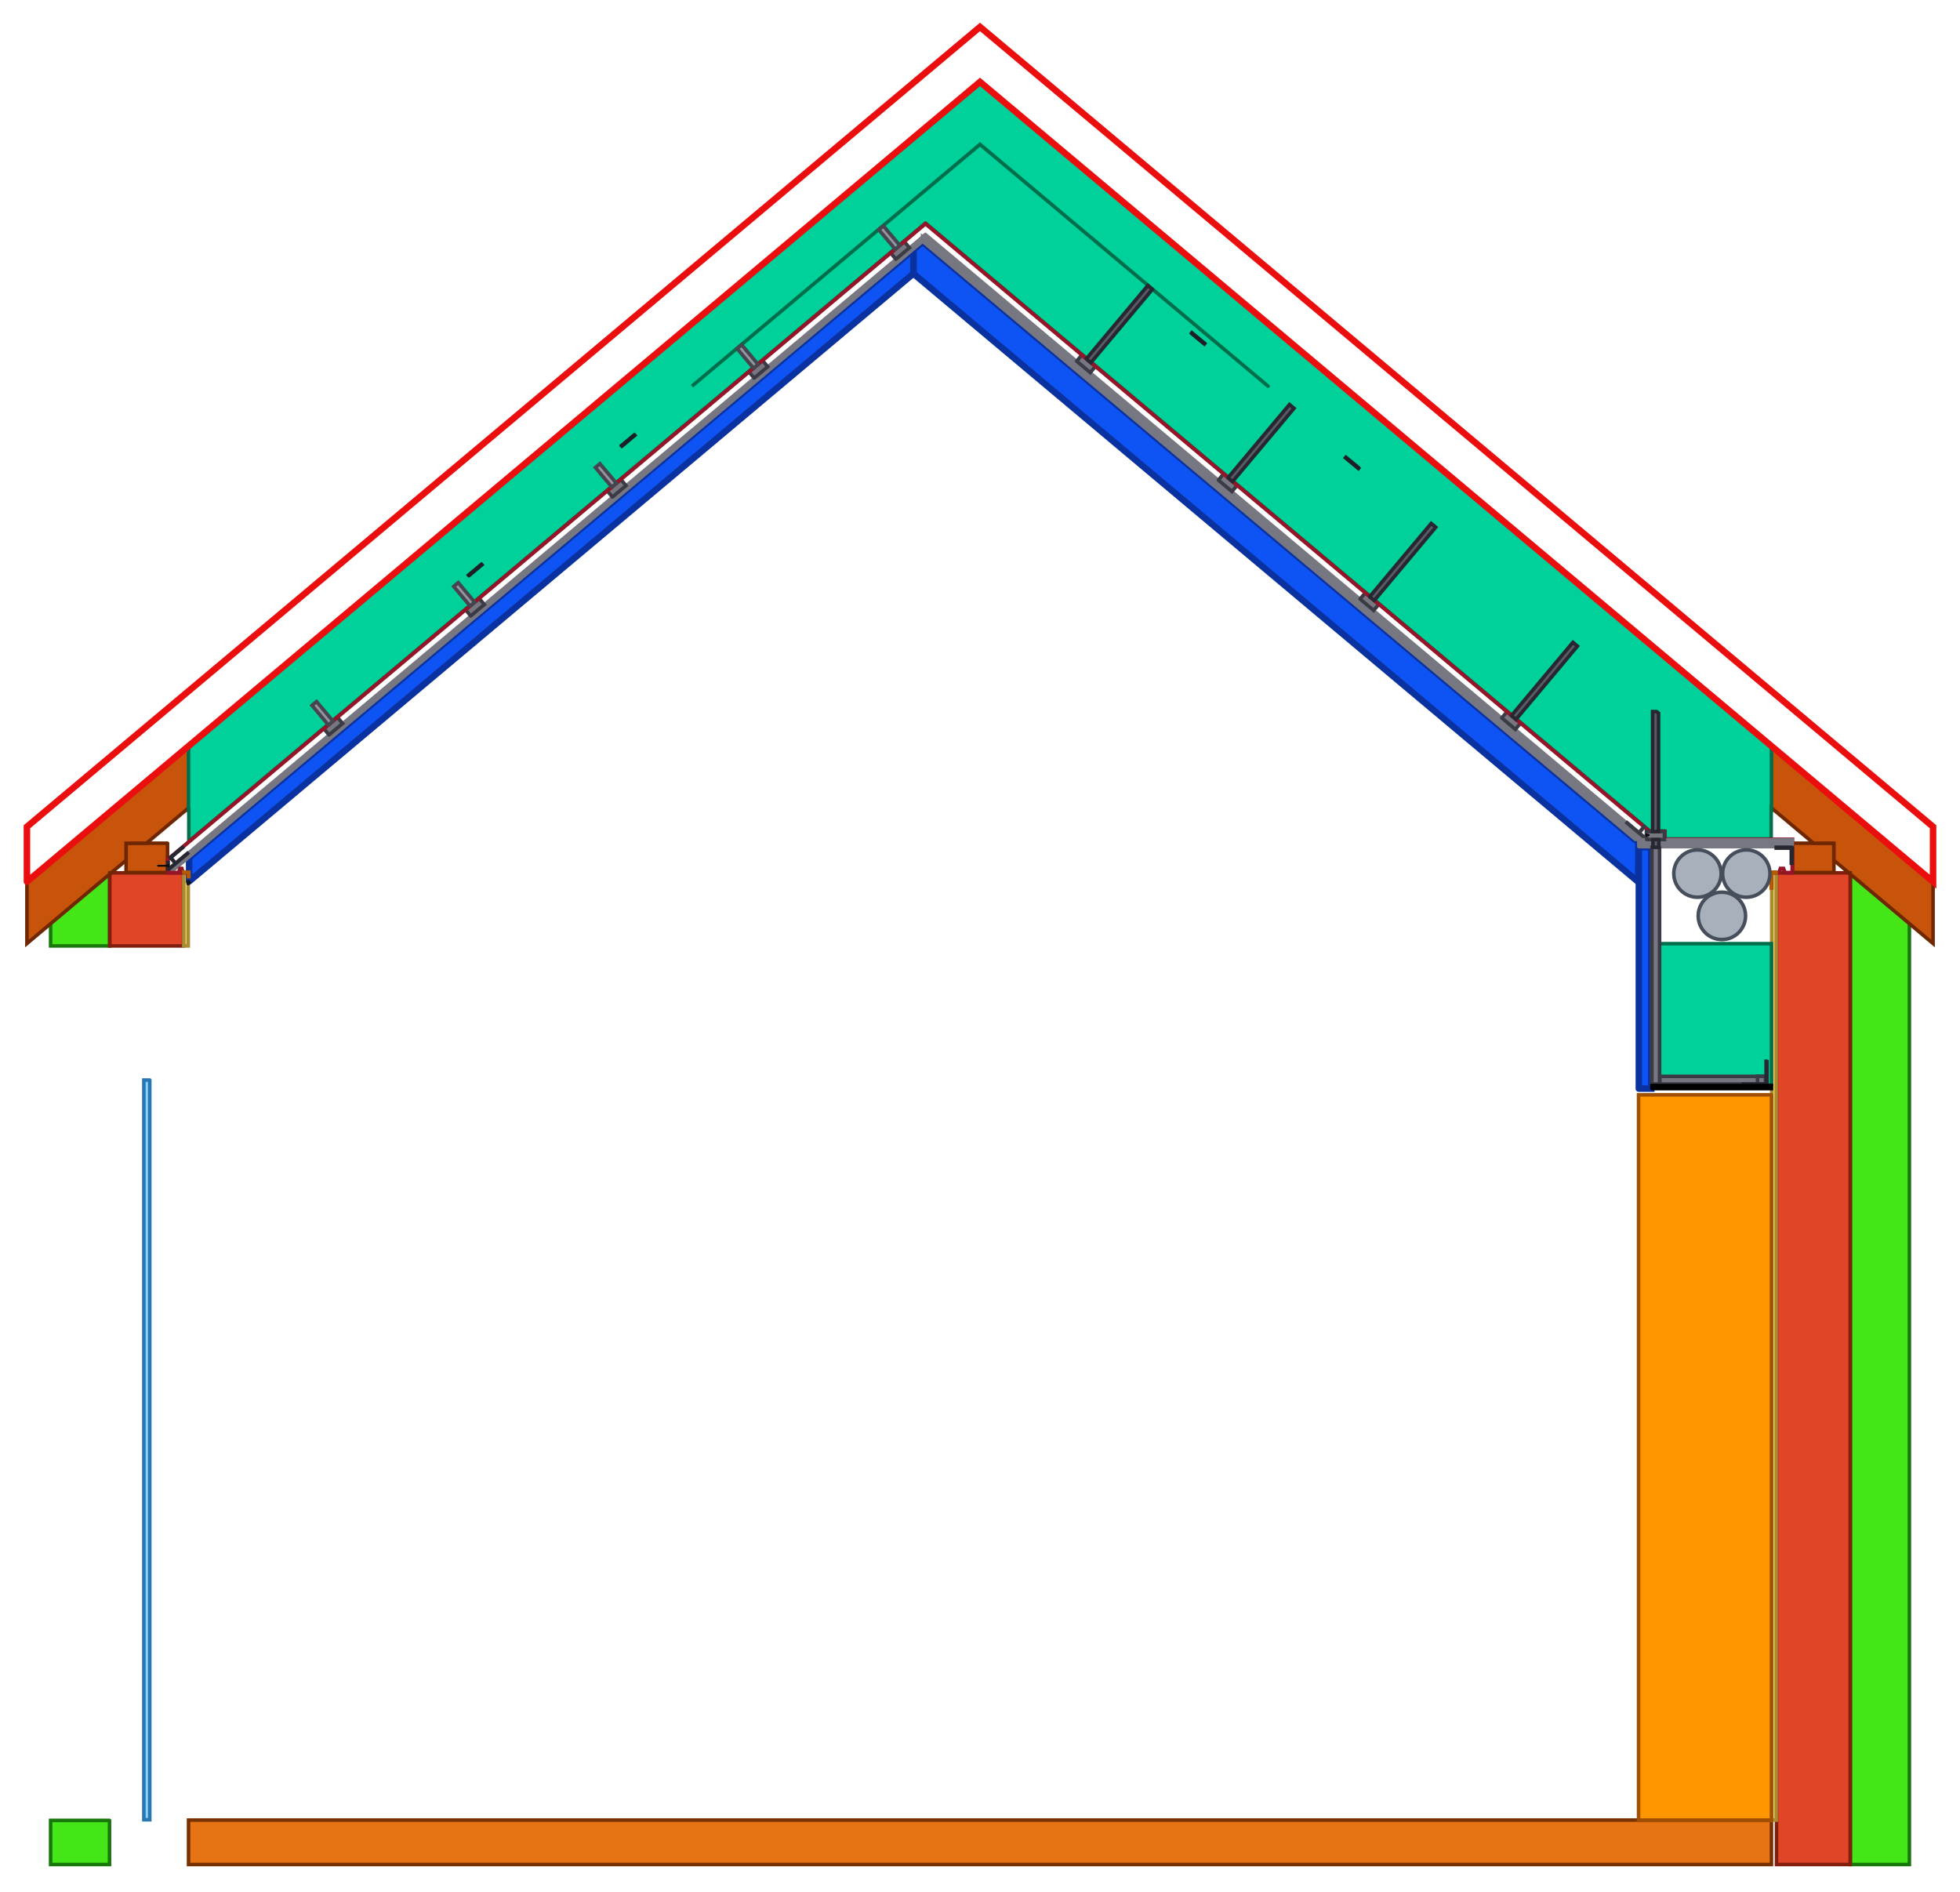
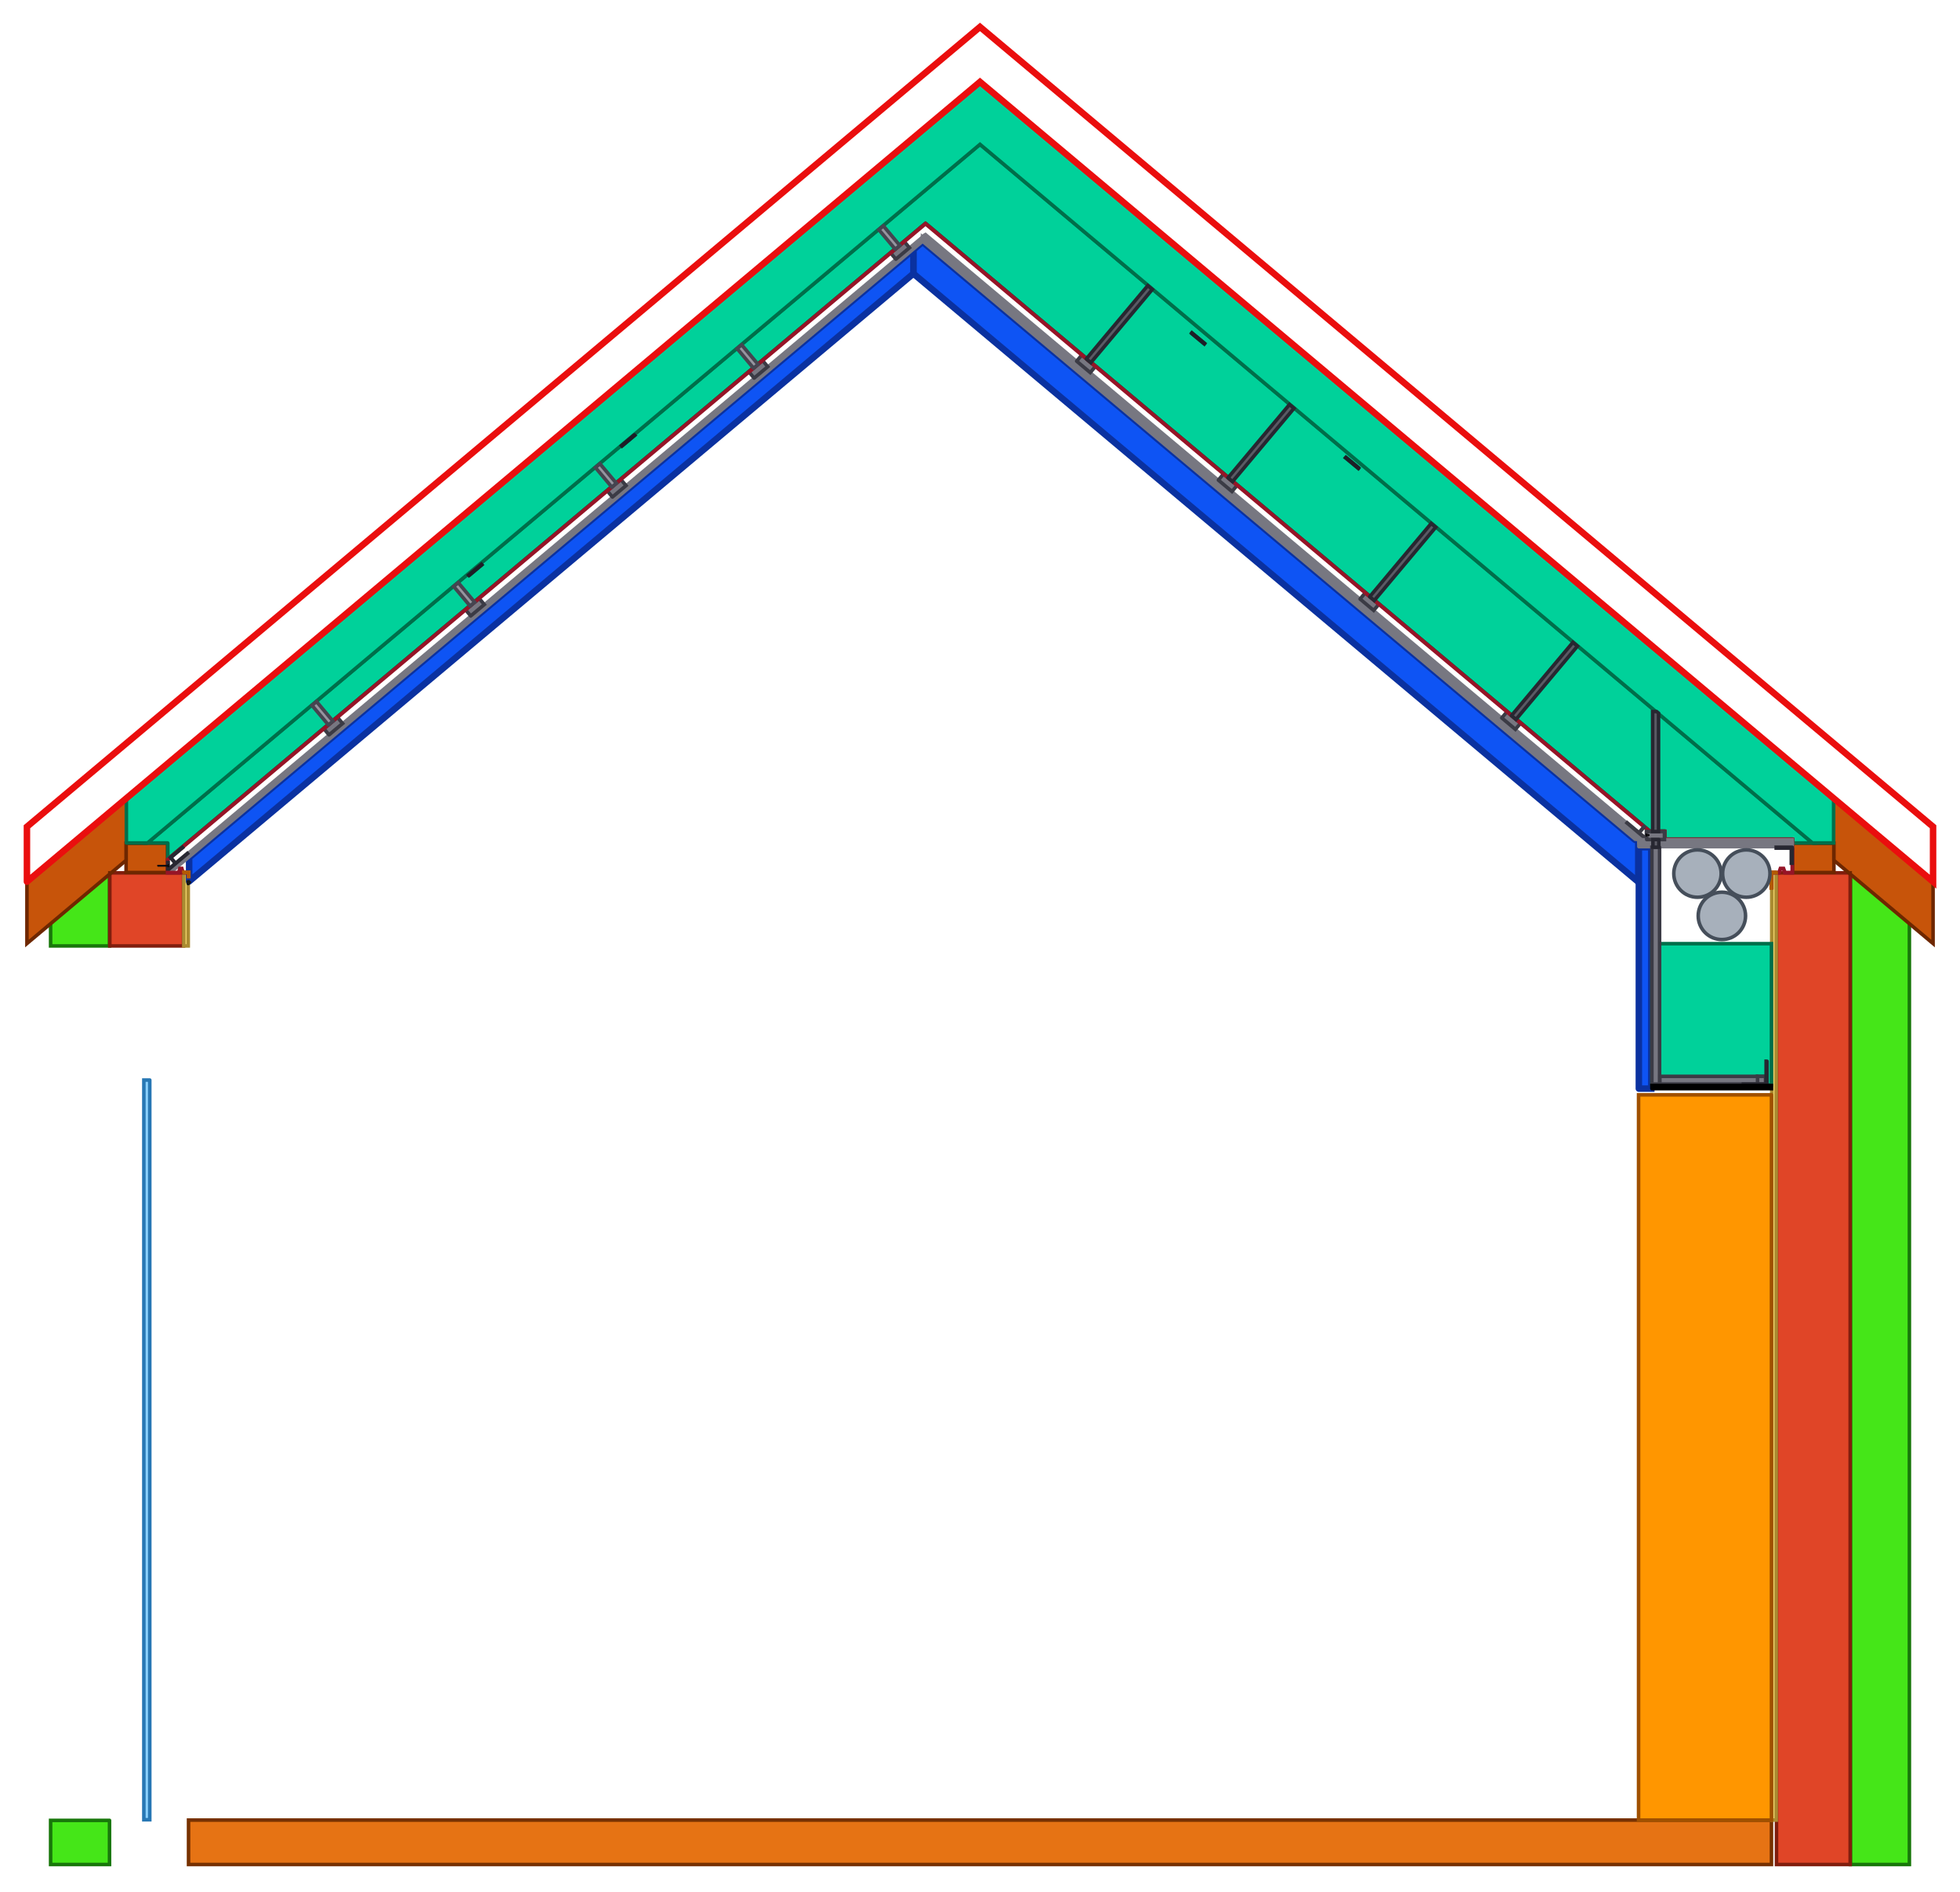
<svg xmlns="http://www.w3.org/2000/svg" width="6622.0mm" height="6389.6mm" viewBox="-636.0 -6148.6 6622.0 6389.6" version="1.1">
  <g transform="scale(1,-1)" stroke-linecap="round">
    <g fill="rgb(230,115,20)" stroke="rgb(119,49,0)" stroke-width="12.0" id="floor">
      <path d="M 5349.0,0.0 L 1.0,0.0 L 1.0,-150.0 L 5349.0,-150.0 L 5349.0,0.0" />
    </g>
    <g fill="rgb(69,230,24)" stroke="rgb(24,119,10)" stroke-width="12.0" id="eps">
+       <path d="M -266.0,-1.0 L -465.0,-1.0 L -465.0,-150.0 L -266.0,-150.0 L -266.0,-1.0" />
      <path d="M -266.0,3200.0 L -465.0,3200.0 L -465.0,2953.0 L -266.0,2953.0 L -266.0,3200.0" />
-       <path d="M -266.0,-1.0 L -465.0,-1.0 L -465.0,-150.0 L -266.0,-150.0 L -266.0,-1.0" />
      <path d="M 5815.0,3200.0 L 5616.0,3200.0 L 5616.0,-150.0 L 5815.0,-150.0 L 5815.0,3200.0" />
    </g>
    <g fill="rgb(224,69,39)" stroke="rgb(129,30,14)" stroke-width="12.0" id="masonry">
      <path d="M -16.0,3200.0 L -265.0,3200.0 L -265.0,2953.0 L -16.0,2953.0 L -16.0,3200.0" />
      <path d="M 5615.0,3200.0 L 5366.0,3200.0 L 5366.0,-150.0 L 5615.0,-150.0 L 5615.0,3200.0" />
    </g>
    <g fill="rgb(255,224,119)" stroke="rgb(170,139,49)" stroke-width="12.0" id="plaster">
      <path d="M 0.0,3200.0 L -15.0,3200.0 L -15.0,2953.0 L 0.0,2953.0 L 0.0,3200.0" />
      <path d="M 5365.0,3200.0 L 5350.0,3200.0 L 5350.0,0.0 L 5365.0,0.0 L 5365.0,3200.0" />
    </g>
    <g fill="rgb(255,150,0)" stroke="rgb(160,80,0)" stroke-width="12.0" id="furniture">
      <path d="M 5349.0,2450.0 L 4900.0,2450.0 L 4900.0,0.0 L 5349.0,0.0 L 5349.0,2450.0" />
    </g>
    <g fill="rgb(199,84,10)" stroke="rgb(110,39,0)" stroke-width="12.0" id="wall_plate">
      <path d="M -70.0,3300.0 L -210.0,3300.0 L -210.0,3201.0 L -70.0,3201.0 L -70.0,3300.0" />
      <path d="M 5560.0,3300.0 L 5420.0,3300.0 L 5420.0,3201.0 L 5560.0,3201.0 L 5560.0,3300.0" />
    </g>
    <g fill="rgb(199,84,10)" stroke="rgb(110,39,0)" stroke-width="12.0" id="rafters">
      <path d="M 5895.0,3168.026 L 2675.0,5869.927 L -545.0,3168.026 L -545.0,2961.161 L -265.0,3196.109 L -265.0,3200.0 L -260.363,3200.0 L -210.0,3242.259 L -210.0,3300.0 L -141.187,3300.0 L 2675.0,5663.062 L 5491.187,3300.0 L 5560.0,3300.0 L 5560.0,3242.259 L 5610.363,3200.0 L 5615.0,3200.0 L 5615.0,3196.109 L 5895.0,2961.161 L 5895.0,3168.026" />
    </g>
    <g fill="rgb(0,209,154)" stroke="rgb(0,110,74)" stroke-width="12.0" id="plenum_wool">
-       <path d="M 2.0,3417.309 L 2.0,3306.576 L 2490.195,5394.42 A 1.0,1.0 -140.0 0,0 2491.481,5394.42 L 4938.055,3341.5 L 4988.5,3341.5 A 1.0,1.0 180.0 0,0 4989.5,3340.5 L 4989.5,3314.5 L 5348.0,3314.5 L 5348.0,3417.309 L 5349.0,3416.47 L 5349.0,3625.335 L 2675.0,5869.927 L 1.0,3625.335 L 1.0,3416.47 L 2.0,3417.309 M 990.575,4242.134 L 991.86,4240.602 L 948.526,4204.24 L 947.241,4205.773 L 990.575,4242.134 M 3911.354,4603.57 L 3954.687,4567.719 L 3953.401,4566.187 L 3910.068,4602.038 L 3911.354,4603.57 M 1465.21,4641.706 L 1463.925,4643.238 L 1507.259,4679.599 L 1508.544,4678.067 L 1465.21,4641.706 M 3434.147,4988.324 L 3432.861,4986.791 L 3389.528,5022.643 L 3390.813,5024.175 L 3434.147,4988.324 M 3648.256,4844.097 L 2675.0,5660.756 L 1701.744,4844.097 L 2675.0,5661.062 L 3648.256,4844.097" />
+       <path d="M -69.0,3247 L 2490.195,5394.42 A 1.0,1.0 -140.0 0,0 2491.481,5394.42 L 4938.055,3341.5 L 4988.5,3341.5 A 1.0,1.0 180.0 0,0 4989.5,3340.5 L 4989.5,3314.5 L 5420.0,3314.5 A 1.0,1.0 180.0 0,0 5421.0,3313.5 L 5421.0,3301.0 L 5487.248,3301.0 L 2675.0,5660.756 L -137.248,3301.0 L -70.0,3301.0 A 1.0,1.0 180.0 0,0 -69.0,3300.0 L -69.0,3247 M 990.575,4242.134 L 991.86,4240.602 L 948.526,4204.24 L 947.241,4205.773 L 990.575,4242.134 M 1465.21,4641.706 L 1463.925,4643.238 L 1507.259,4679.599 L 1508.544,4678.067 L 1465.21,4641.706 M 3911.354,4603.57 L 3954.687,4567.719 L 3953.401,4566.187 L 3910.068,4602.038 L 3911.354,4603.57 M 3434.147,4988.324 L 3432.861,4986.791 L 3389.528,5022.643 L 3390.813,5024.175 L 3434.147,4988.324" />
+       <path d="M -209.0,3301.0 L -137.612,3301.0 L 2675.0,5661.062 L 5487.612,3301.0 L 5559.0,3301.0 L 5559.0,3449.963 L 2675.0,5869.927 L -209.0,3449.963 L -209.0,3301.0" />
    </g>
    <g fill="rgb(69,69,80)" stroke="rgb(30,30,39)" stroke-width="12.0" id="racking_strap">
      <path d="M 1507.259,4679.599 L 1463.925,4643.238 L 1465.21,4641.706 L 1508.544,4678.067 L 1507.259,4679.599" />
      <path d="M 948.526,4204.24 L 991.86,4240.602 L 990.575,4242.134 L 947.241,4205.773 L 948.526,4204.24" />
      <path d="M 3954.687,4567.719 L 3911.354,4603.57 L 3910.068,4602.038 L 3953.401,4566.187 L 3954.687,4567.719" />
      <path d="M 3389.528,5022.643 L 3432.861,4986.791 L 3434.147,4988.324 L 3390.813,5024.175 L 3389.528,5022.643" />
    </g>
    <g fill="none" stroke="rgb(234,14,14)" stroke-width="22.0" id="roofing">
      <path d="M -545.0,3170.026 L 2675.0,5871.927 L 5895.0,3170.026 L 5895.0,3355.699 L 2675.0,6057.6 L -545.0,3355.699 L -545.0,3170.026" />
    </g>
    <g fill="rgb(139,209,255)" stroke="rgb(39,119,180)" stroke-width="12.0" id="glazing">
      <path d="M -130.0,2500.0 L -150.0,2500.0 L -150.0,1.0 L -130.0,1.0 L -130.0,2500.0" />
    </g>
    <g fill="rgb(14,84,244)" stroke="rgb(10,49,160)" stroke-width="22.0" id="slope_naturheld_140">
      <path d="M 2450.0,5223.972 A 1.0,1.0 -140.0 0,0 2450.643,5223.738 L 4899.0,3169.322 L 4899.0,3311.5 L 4888.607,3311.5 A 1.0,1.0 0.0 0,0 4887.964,3311.734 L 2481.114,5331.321 L 2450.0,5305.212 L 2450.0,5223.972" />
      <path d="M 3.0,3171 L 2449.357,5223.738 A 1.0,1.0 -140.0 0,0 2450.0,5223.972 L 2450.0,5305.212 L 3.0,3251.936 L 3.0,3171" />
    </g>
    <g fill="rgb(230,230,234)" stroke="rgb(119,119,129)" stroke-width="12.0" id="slope_gkf">
      <path d="M 2481.114,5333.626 L 4888.607,3313.5 L 4908.053,3311.5 L 2481.114,5347.944 L 2481.114,5333.626" />
      <path d="M -58.0,3203.056 L 2481.114,5333.626 L 2481.114,5347.944 L -58.0,3217.374 L -58.0,3203.056" />
      <path d="M 2481.114,5349.944 L 4908.053,3313.5 L 4927.5,3311.5 L 2490.838,5356.102 L 2481.114,5349.944" />
    </g>
    <g fill="rgb(119,119,129)" stroke="rgb(59,59,69)" stroke-width="12.0" id="slope_cd">
      <path d="M 475.567,3666.09 L 521.53,3704.657 L 504.175,3725.34 L 458.212,3686.773 L 475.567,3666.09" />
      <path d="M 954.345,4067.832 L 1000.308,4106.399 L 982.952,4127.082 L 936.99,4088.515 L 954.345,4067.832" />
      <path d="M 1433.123,4469.574 L 1479.085,4508.141 L 1461.73,4528.825 L 1415.767,4490.257 L 1433.123,4469.574" />
      <path d="M 1911.901,4871.316 L 1957.863,4909.884 L 1940.508,4930.567 L 1894.545,4892 L 1911.901,4871.316" />
      <path d="M 2390.678,5273.059 L 2436.641,5311.626 L 2419.286,5332.309 L 2373.323,5293.742 L 2390.678,5273.059" />
      <path d="M 3001.549,4928.565 L 3047.512,4889.998 L 3064.867,4910.681 L 3018.904,4949.248 L 3001.549,4928.565" />
      <path d="M 3480.327,4526.823 L 3526.289,4488.255 L 3543.645,4508.939 L 3497.682,4547.506 L 3480.327,4526.823" />
      <path d="M 3959.104,4125.08 L 4005.067,4086.513 L 4022.422,4107.196 L 3976.46,4145.764 L 3959.104,4125.08" />
      <path d="M 4437.882,3723.338 L 4483.845,3684.771 L 4501.2,3705.454 L 4455.238,3744.021 L 4437.882,3723.338" />
    </g>
    <g fill="rgb(224,34,59)" stroke="rgb(150,20,39)" stroke-width="12.0" id="slope_foil">
      <path d="M -18.377,3200.0 L 0.0,3200.0 L 0.0,3188.0 L 1.0,3188.0 L 1.0,3201.0 L -17.623,3201.0 L -21.623,3215.0 L -28.377,3215.0 L -32.377,3201.0 L -69.0,3201.0 L -69.0,3244.389 L 2490.838,5392.348 L 4937.327,3339.5 L 4987.5,3339.5 L 4987.5,3312.5 L 5419.0,3312.5 L 5419.0,3201.0 L 5394.852,3201.0 L 5389.852,3215.0 L 5379.148,3215.0 L 5374.148,3201.0 L 5349.0,3201.0 L 5349.0,3150.0 L 5350.0,3150.0 L 5350.0,3200.0 L 5374.852,3200.0 L 5379.852,3214.0 L 5389.148,3214.0 L 5394.148,3200.0 L 5420.0,3200.0 L 5420.0,3313.5 L 4988.5,3313.5 L 4988.5,3340.5 L 4937.691,3340.5 L 2490.838,5393.654 L -70.0,3244.856 L -70.0,3200.0 L -31.623,3200.0 L -27.623,3214.0 L -22.377,3214.0 L -18.377,3200.0" />
    </g>
    <g fill="rgb(255,139,0)" stroke="rgb(180,90,0)" stroke-width="12.0" id="vapour_brake_tape">
      <path d="M -15.0,3201.0 L 1.0,3201.0 L 1.0,3187.0 L 2.0,3187.0 L 2.0,3202.0 L -15.0,3202.0 L -15.0,3201.0" />
      <path d="M 5365.0,3202.0 L 5348.0,3202.0 L 5348.0,3149.0 L 5349.0,3149.0 L 5349.0,3201.0 L 5365.0,3201.0 L 5365.0,3202.0" />
    </g>
    <g fill="rgb(119,119,129)" stroke="rgb(39,39,49)" stroke-width="12.0" id="eave_ud">
      <path d="M -68.0,3213.143 L -68.0,3235.143 L -69.0,3235.143 L -69.0,3213.143 L -64.404,3213 L -2.354,3265.066 L -2.997,3265.832 L -42.831,3232.407 L -58.901,3251.558 L -19.067,3284.983 L -19.709,3285.749 L -60.31,3251.681 L -43.597,3231.764 L -65.047,3213.766 L -68.0,3213.143" />
    </g>
    <g fill="rgb(244,244,244)" stroke="rgb(20,20,20)" stroke-width="12.0" id="eave_acrylic">
      <path d="M 0.0,3163.678 L 6.0,3172.212 L 2.0,3168.856 L 0.0,3168.856 L 0.0,3163.678" />
    </g>
    <g fill="rgb(150,150,160)" stroke="rgb(69,69,80)" stroke-width="12.0" id="slope_direct_hanger">
      <path d="M 473.533,3699.629 L 488.854,3712.484 L 433.423,3778.544 L 418.102,3765.688 L 473.533,3699.629" />
      <path d="M 952.311,4101.371 L 967.631,4114.227 L 912.201,4180.286 L 896.88,4167.431 L 952.311,4101.371" />
      <path d="M 1431.088,4503.113 L 1446.409,4515.969 L 1390.978,4582.029 L 1375.658,4569.173 L 1431.088,4503.113" />
      <path d="M 1909.866,4904.855 L 1925.187,4917.711 L 1869.756,4983.771 L 1854.435,4970.915 L 1909.866,4904.855" />
      <path d="M 2388.644,5306.598 L 2403.965,5319.453 L 2348.534,5385.513 L 2333.213,5372.657 L 2388.644,5306.598" />
    </g>
    <g fill="rgb(90,90,100)" stroke="rgb(39,39,49)" stroke-width="12.0" id="slope_nonius">
      <path d="M 3034.225,4936.392 L 3049.546,4923.537 L 3257.16,5170.961 L 3241.839,5183.817 L 3034.225,4936.392" />
      <path d="M 3513.003,4534.65 L 3528.324,4521.794 L 3735.937,4769.219 L 3720.617,4782.074 L 3513.003,4534.65" />
      <path d="M 3991.781,4132.908 L 4007.102,4120.052 L 4214.715,4367.476 L 4199.394,4380.332 L 3991.781,4132.908" />
      <path d="M 4470.558,3731.166 L 4485.879,3718.31 L 4693.493,3965.734 L 4678.172,3978.59 L 4470.558,3731.166" />
    </g>
    <g fill="rgb(14,84,244)" stroke="rgb(10,49,160)" stroke-width="22.0" id="soffit_naturheld_140">
      <path d="M 4901.0,2471.0 L 4943.0,2471.0 L 4943.0,3286.5 L 4901.0,3286.5 L 4901.0,2471.0" />
    </g>
    <g fill="rgb(0,209,154)" stroke="rgb(0,110,74)" stroke-width="12.0" id="soffit_mineral_wool">
      <path d="M 4945.0,2483.5 L 5349.0,2483.5 L 5349.0,2960.606 L 4945.0,2960.606 L 4945.0,2483.5 M 5302.0,2486.5 L 5302.0,2512.5 L 5329.0,2512.5 L 5329.0,2486.5 L 5302.0,2486.5" />
    </g>
    <g fill="rgb(119,119,129)" stroke="rgb(59,59,69)" stroke-width="12.0" id="soffit_ud">
      <path d="M 4926.5,3316.5 L 4927.5,3316.5 L 4927.5,3338.5 L 4926.5,3338.5 L 4926.5,3316.658 L 4923.547,3317.123 L 4902.097,3335.121 L 4918.81,3355.038 L 4918.044,3355.681 L 4901.331,3335.764 L 4861.497,3369.189 L 4860.854,3368.423 L 4922.904,3316.357 L 4926.5,3316.5" />
      <path d="M 5329.0,2512.5 L 5302.0,2512.5 L 5302.0,2486.5 L 5329.0,2486.5 L 5329.0,2512.5" />
    </g>
    <g fill="rgb(230,230,234)" stroke="rgb(119,119,129)" stroke-width="12.0" id="soffit_gkf">
      <path d="M 4901.0,3288.5 L 5419.0,3288.5 L 5419.0,3299.0 L 4901.0,3299.0 L 4901.0,3288.5" />
      <path d="M 4901.0,3301.0 L 5419.0,3301.0 L 5419.0,3311.5 L 4901.0,3311.5 L 4901.0,3301.0" />
    </g>
    <g fill="rgb(119,119,129)" stroke="rgb(59,59,69)" stroke-width="12.0" id="soffit_cd">
      <path d="M 4971.0,3286.5 L 4945.0,3286.5 L 4945.0,2486.5 L 4971.0,2486.5 L 4971.0,3286.5" />
      <path d="M 5302.0,2512.5 L 4972.0,2512.5 L 4972.0,2486.5 L 5302.0,2486.5 L 5302.0,2512.5" />
      <path d="M 4927.5,3312.5 L 4987.5,3312.5 L 4987.5,3339.5 L 4927.5,3339.5 L 4927.5,3312.5" />
    </g>
    <g fill="rgb(20,20,23)" stroke="rgb(10,10,11)" stroke-width="2.0" id="joint_screw">
      <path d="M -68.0,3220.143 L -66.4,3220.143 L -66.4,3228.143 L -68.0,3228.143 L -68.0,3220.143" />
      <path d="M -103.0,3222.393 L -68.0,3222.393 L -68.0,3225.893 L -103.0,3225.893 L -103.0,3222.393" />
      <path d="M -68.0,3220.143 L -66.4,3220.143 L -66.4,3228.143 L -68.0,3228.143 L -68.0,3220.143" />
      <path d="M -103.0,3222.393 L -68.0,3222.393 L -68.0,3225.893 L -103.0,3225.893 L -103.0,3222.393" />
      <path d="M -103.0,3222.393 L -68.0,3222.393 L -68.0,3225.893 L -103.0,3225.893 L -103.0,3222.393" />
      <path d="M 4924.9,3323.5 L 4926.5,3323.5 L 4926.5,3331.5 L 4924.9,3331.5 L 4924.9,3323.5" />
      <path d="M 4926.5,3325.75 L 4936.0,3325.75 L 4936.0,3329.25 L 4926.5,3329.25 L 4926.5,3325.75" />
      <path d="M 4924.9,3323.5 L 4926.5,3323.5 L 4926.5,3331.5 L 4924.9,3331.5 L 4924.9,3323.5" />
      <path d="M 4926.5,3325.75 L 4936.0,3325.75 L 4936.0,3329.25 L 4926.5,3329.25 L 4926.5,3325.75" />
      <path d="M 4924.9,3323.5 L 4926.5,3323.5 L 4926.5,3331.5 L 4924.9,3331.5 L 4924.9,3323.5" />
      <path d="M 4926.5,3325.75 L 4936.0,3325.75 L 4936.0,3329.25 L 4926.5,3329.25 L 4926.5,3325.75" />
    </g>
    <g fill="rgb(90,90,100)" stroke="rgb(39,39,49)" stroke-width="12.0" id="soffit_nonius">
      <path d="M 4961.075,3744.817 L 4947.5,3744.817 L 4947.5,3339.5 L 4967.5,3339.5 L 4967.5,3739.426 L 4961.075,3744.817" />
      <path d="M 4968.5,3312.5 L 4948.5,3312.5 L 4948.5,3286.5 L 4968.5,3286.5 L 4968.5,3312.5" />
      <path d="M 5331.0,2486.5 L 5254.0,2486.5 L 5254.0,2483.5 L 5331.0,2483.5 L 5331.0,2486.5" />
      <path d="M 5334.0,2563.5 L 5331.0,2563.5 L 5331.0,2486.5 L 5334.0,2486.5 L 5334.0,2563.5" />
      <path d="M 5419.0,3286.5 L 5365.0,3286.5 L 5365.0,3283.5 L 5419.0,3283.5 L 5419.0,3286.5" />
      <path d="M 5419.0,3283.5 L 5416.0,3283.5 L 5416.0,3232.5 L 5419.0,3232.5 L 5419.0,3283.5" />
    </g>
    <g fill="rgb(167,176,187)" stroke="rgb(69,78,90)" stroke-width="12.0" id="soffit_duct">
      <circle cx="5264.0" cy="3197.5" r="80.0" />
      <circle cx="5099.0" cy="3197.5" r="80.0" />
      <circle cx="5181.5" cy="3054.606" r="80.0" />
    </g>
    <g fill="none" stroke="rgb(0,0,0)" stroke-width="12.0" id="soffit_gkb">
      <path d="M 4945.0,2471.0 L 5349.0,2471.0 L 5349.0,2481.5 L 4945.0,2481.5 L 4945.0,2471.0" />
    </g>
  </g>
</svg>
